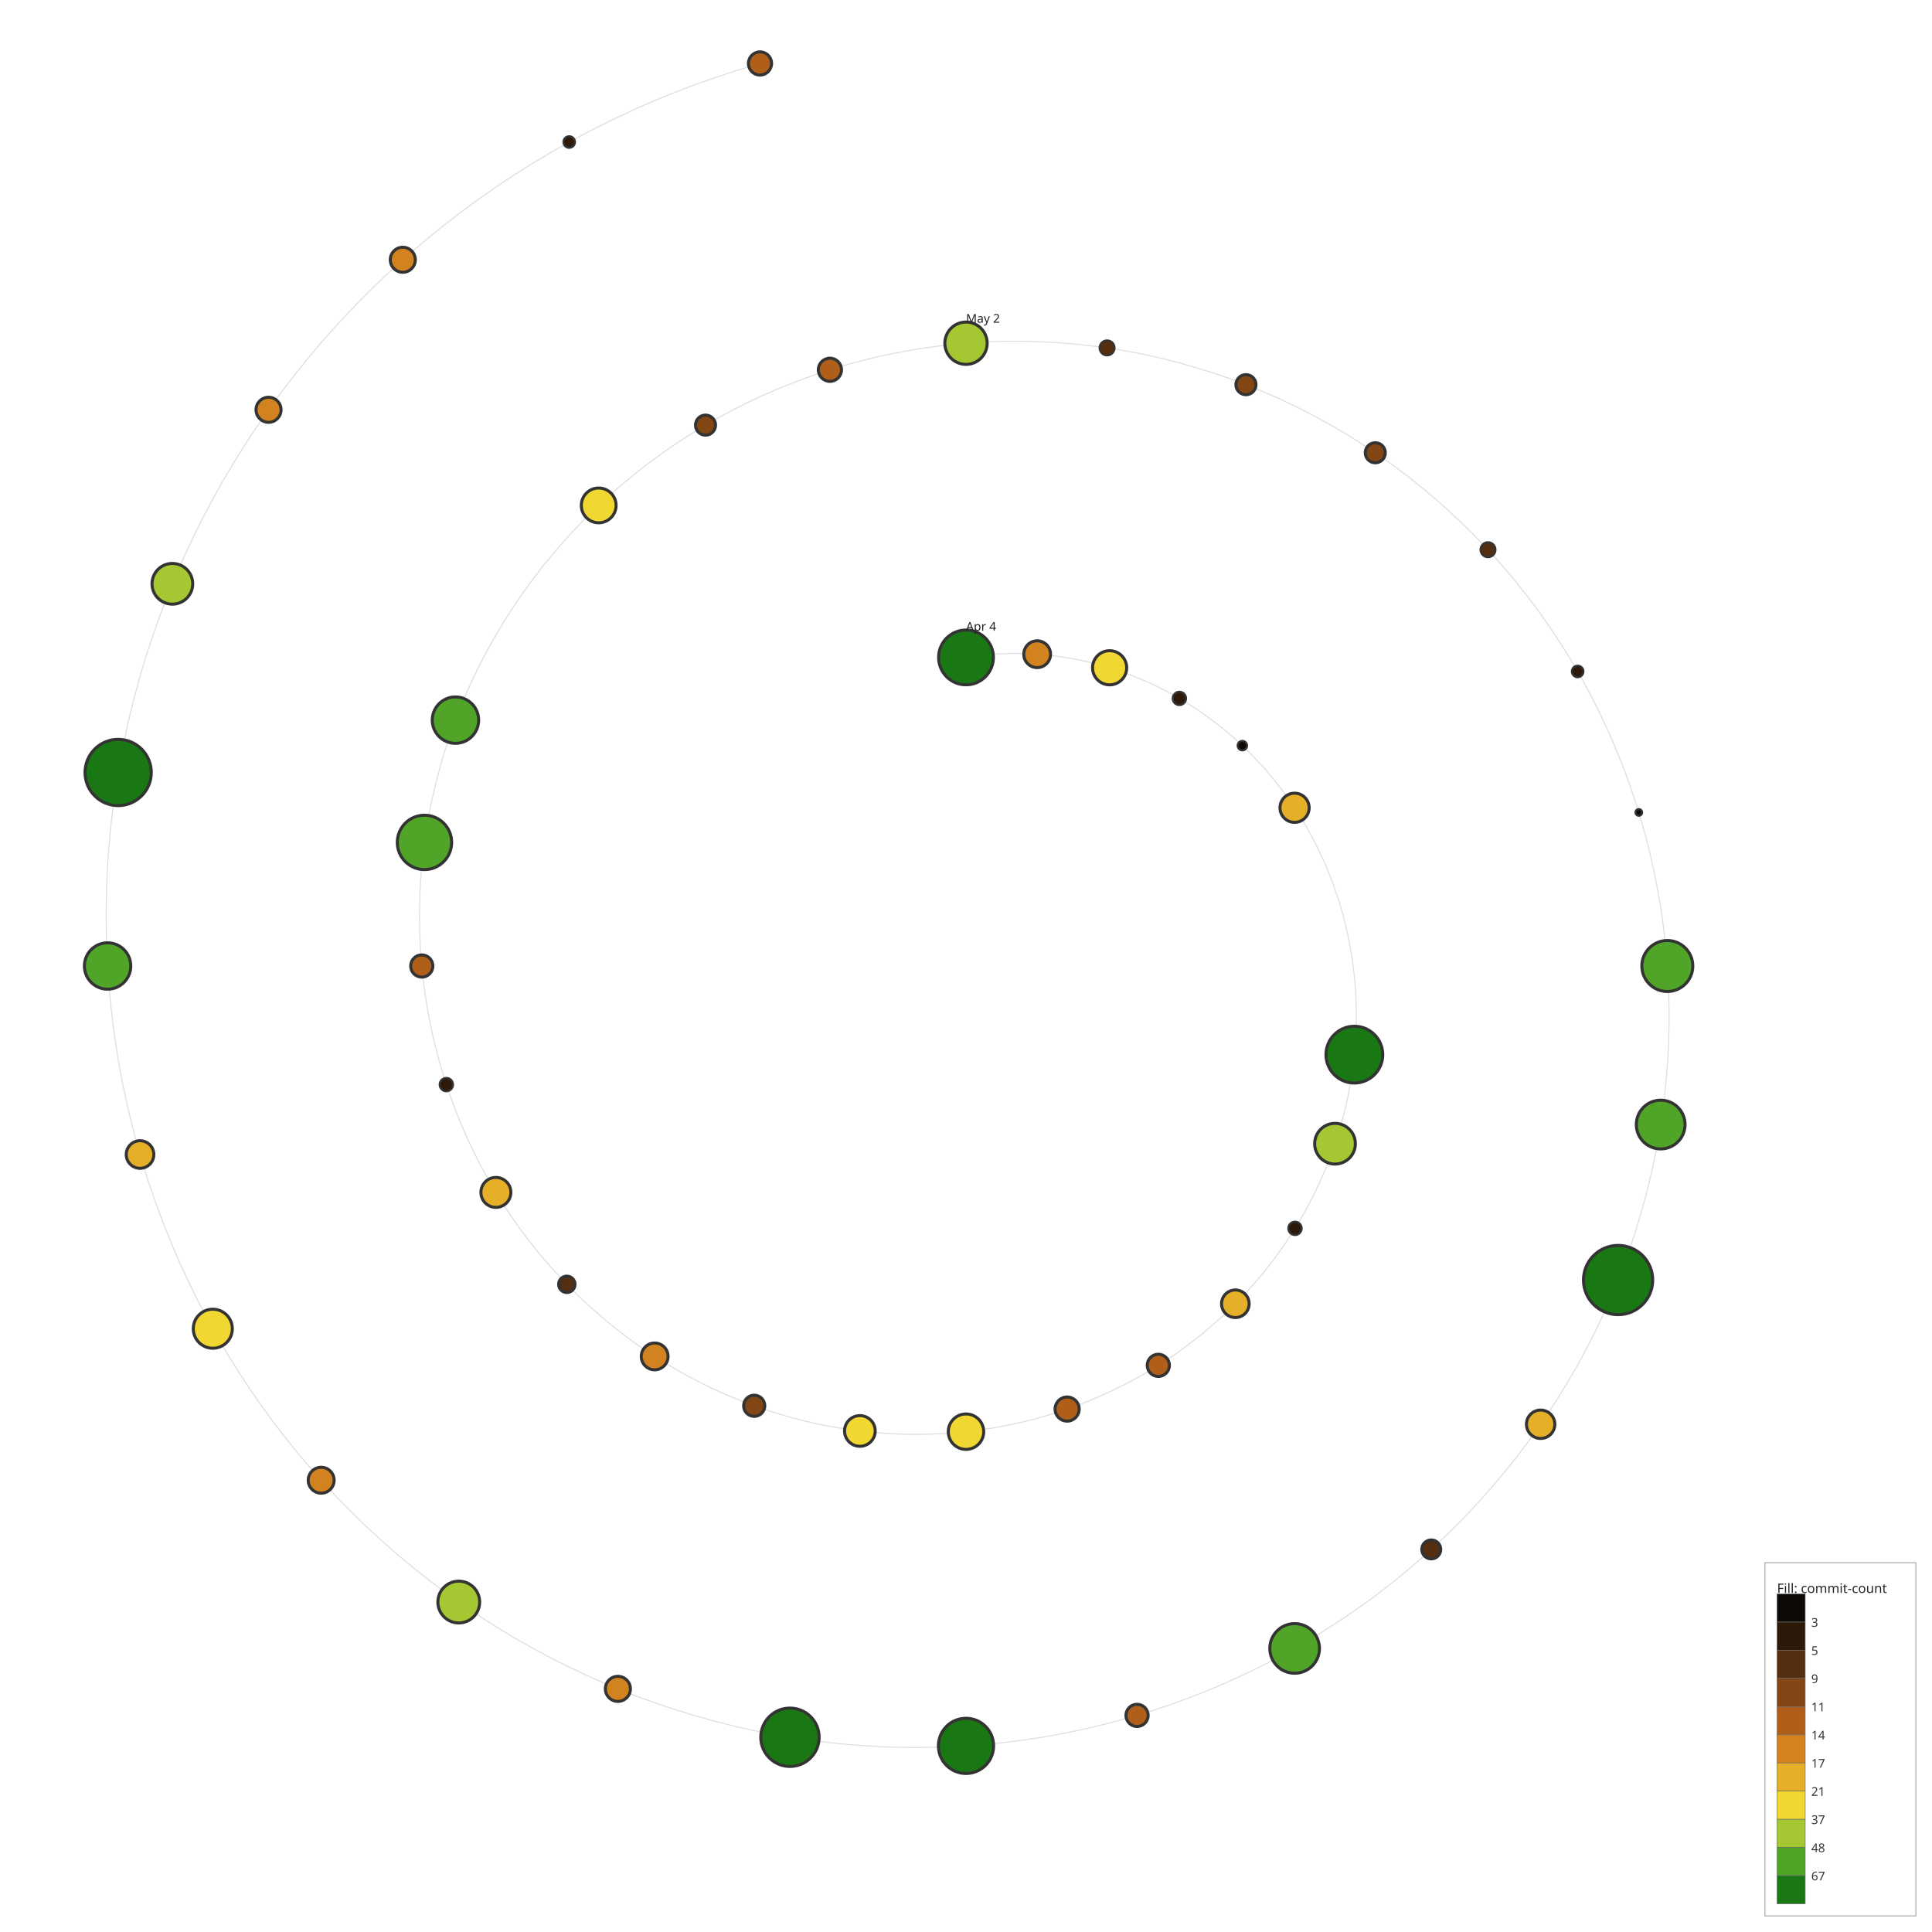
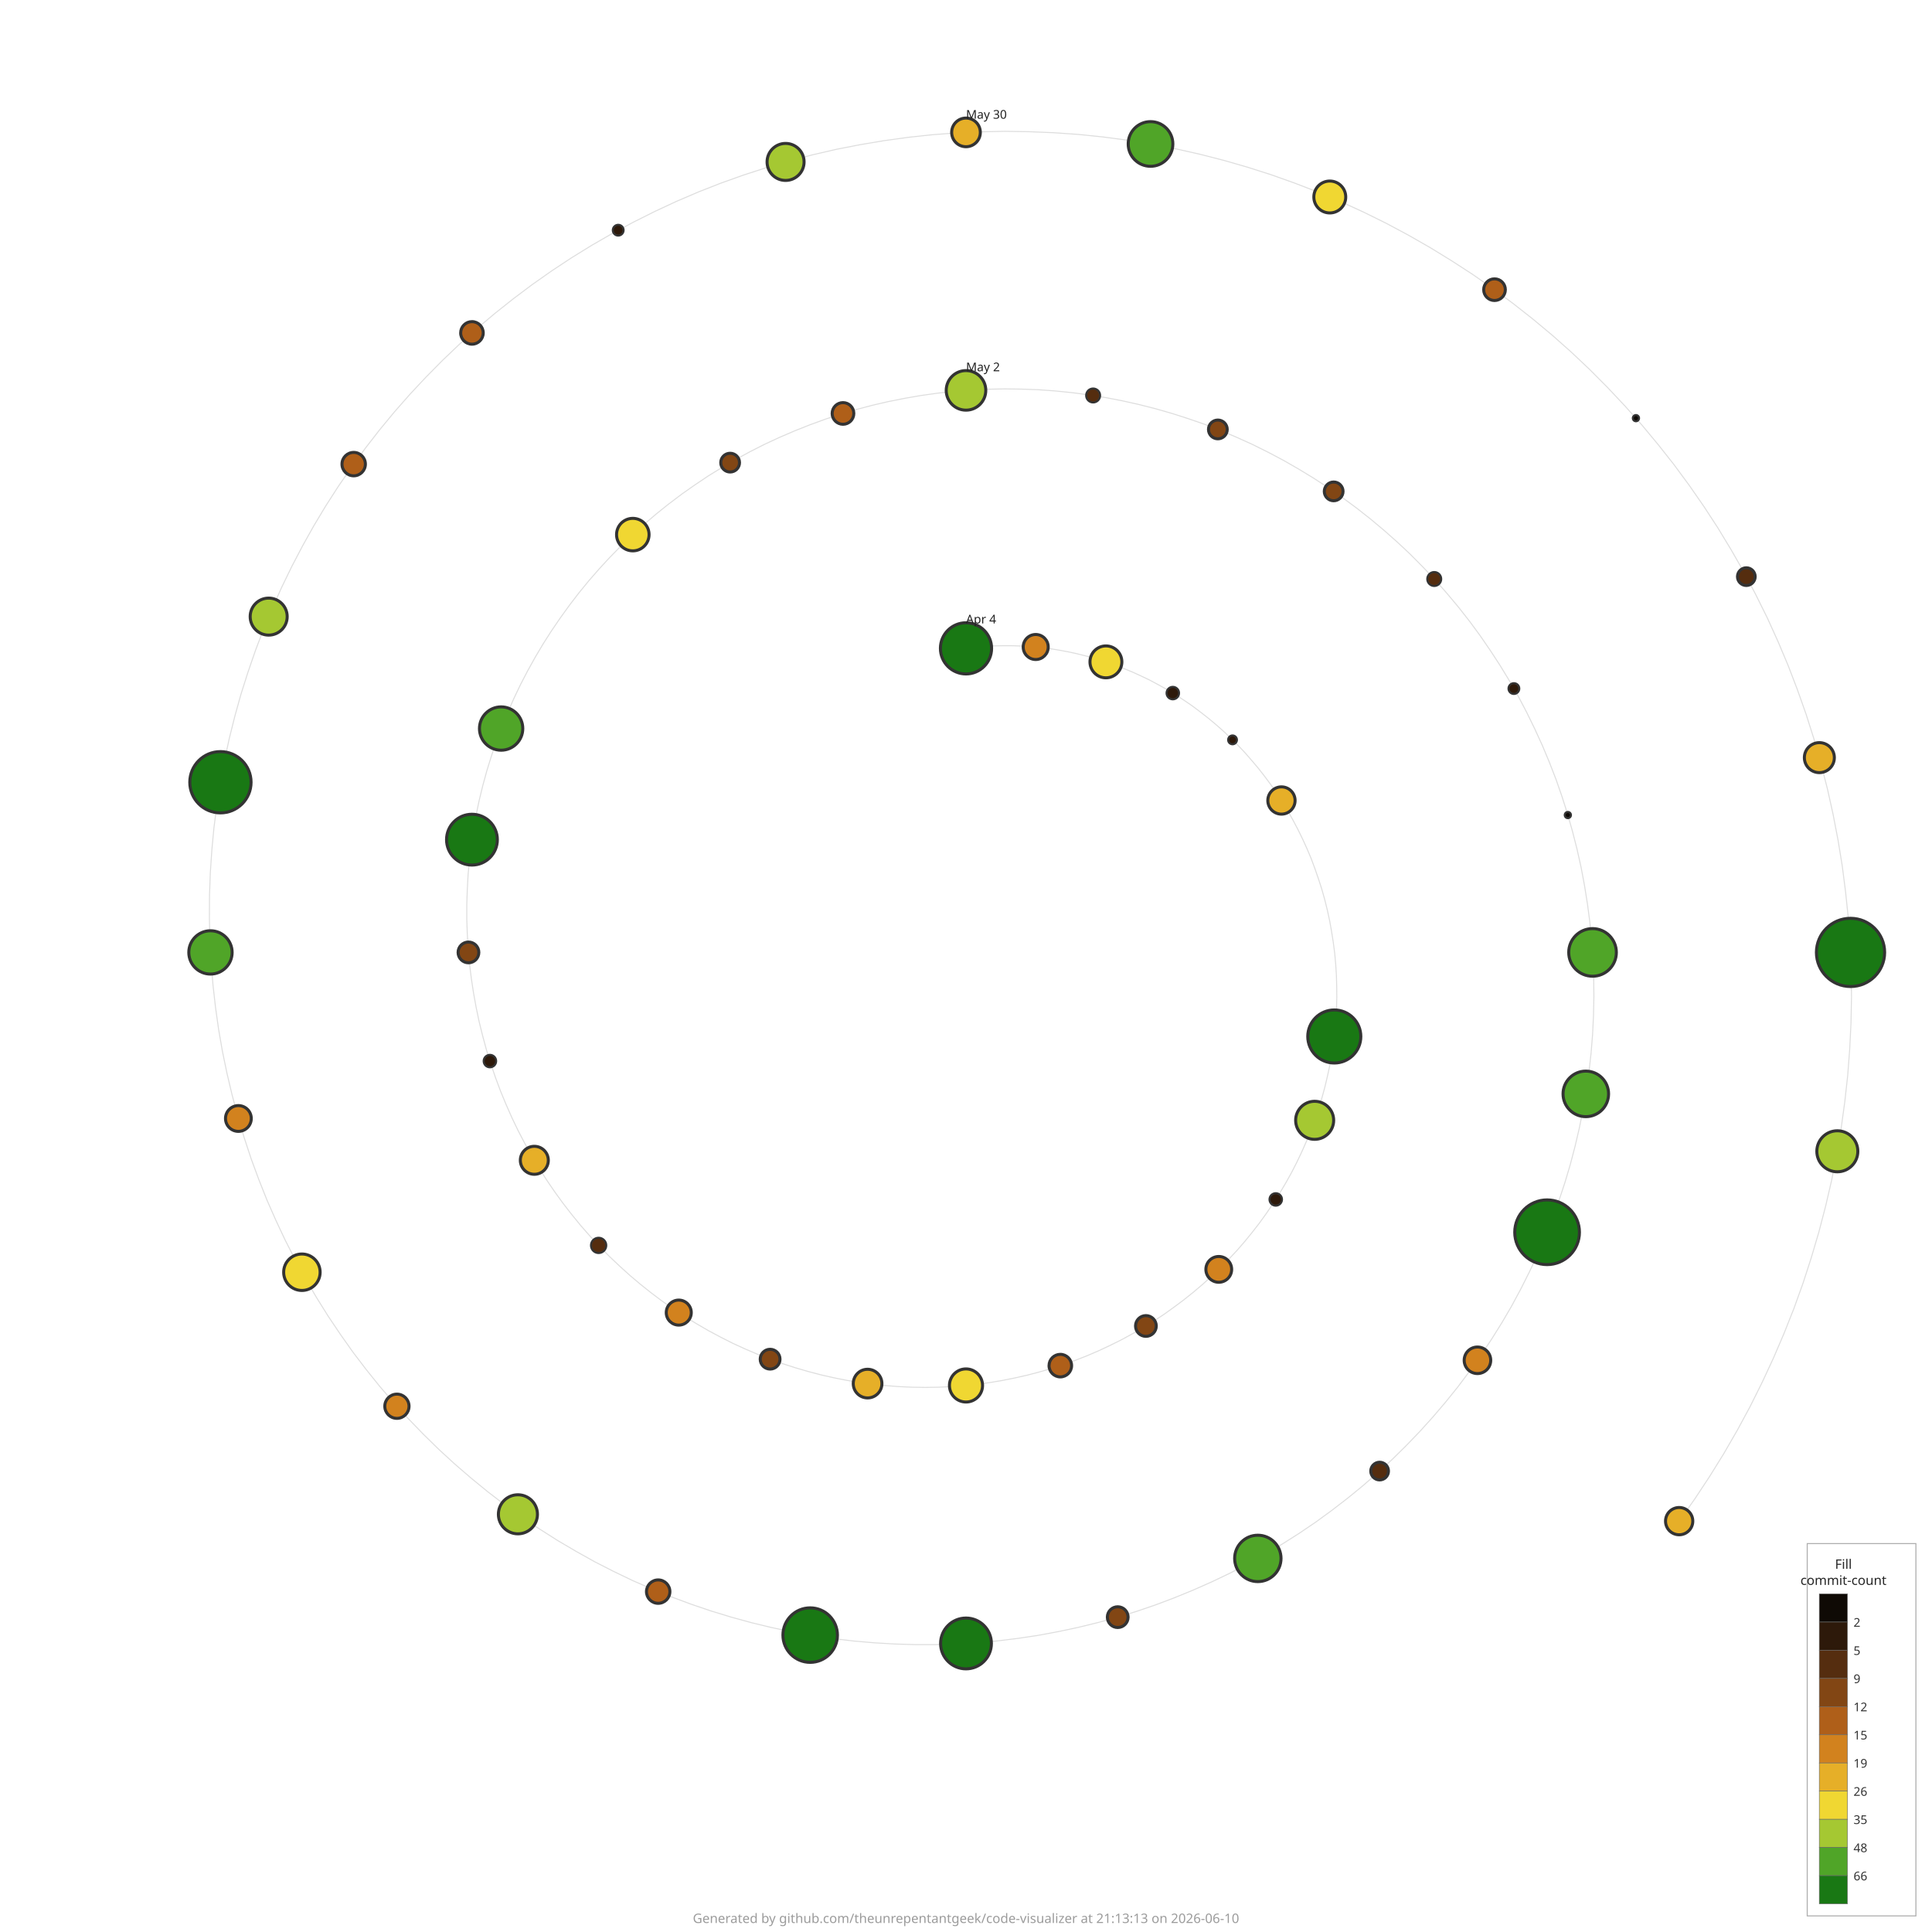
<svg xmlns="http://www.w3.org/2000/svg" width="1920" height="1920">
  <rect x="0.00" y="0.00" width="1920.00" height="1920.00" fill="rgb(255,255,255)" stroke="rgb(255,255,255)" stroke-width="0.0" />
-   <path d="M 960.0 653.3 L 967.6 652.2 L 975.3 651.3 L 983.0 650.5 L 990.8 649.9 L 998.6 649.6 L 1006.4 649.4 L 1014.3 649.4 L 1022.2 649.7 L 1030.1 650.1 L 1038.1 650.7 L 1046.0 651.6 L 1054.0 652.6 L 1062.0 653.9 L 1069.9 655.3 L 1077.9 657.0 L 1085.8 658.9 L 1093.7 661.0 L 1101.6 663.3 L 1109.4 665.8 L 1117.3 668.5 L 1125.0 671.4 L 1132.8 674.5 L 1140.4 677.8 L 1148.0 681.3 L 1155.6 685.1 L 1163.1 689.0 L 1170.5 693.2 L 1177.8 697.5 L 1185.0 702.0 L 1192.2 706.8 L 1199.2 711.7 L 1206.1 716.8 L 1213.0 722.2 L 1219.7 727.7 L 1226.3 733.4 L 1232.8 739.2 L 1239.1 745.3 L 1245.3 751.5 L 1251.4 758.0 L 1257.4 764.6 L 1263.1 771.3 L 1268.8 778.3 L 1274.2 785.4 L 1279.6 792.6 L 1284.7 800.0 L 1289.7 807.6 L 1294.5 815.3 L 1299.1 823.1 L 1303.5 831.1 L 1307.8 839.3 L 1311.8 847.5 L 1315.7 855.9 L 1319.3 864.4 L 1322.8 873.1 L 1326.0 881.8 L 1329.0 890.7 L 1331.9 899.6 L 1334.5 908.7 L 1336.8 917.8 L 1339.0 927.0 L 1340.9 936.3 L 1342.6 945.7 L 1344.1 955.2 L 1345.3 964.7 L 1346.3 974.3 L 1347.1 983.9 L 1347.6 993.5 L 1347.8 1003.3 L 1347.9 1013.0 L 1347.7 1022.8 L 1347.2 1032.6 L 1346.5 1042.4 L 1345.5 1052.2 L 1344.3 1062.0 L 1342.9 1071.8 L 1341.1 1081.6 L 1339.2 1091.4 L 1337.0 1101.2 L 1334.5 1110.9 L 1331.8 1120.6 L 1328.8 1130.3 L 1325.6 1139.9 L 1322.1 1149.5 L 1318.4 1159.0 L 1314.4 1168.4 L 1310.2 1177.7 L 1305.7 1187.0 L 1301.0 1196.2 L 1296.1 1205.3 L 1290.9 1214.3 L 1285.4 1223.1 L 1279.8 1231.9 L 1273.9 1240.6 L 1267.7 1249.1 L 1261.4 1257.5 L 1254.8 1265.7 L 1247.9 1273.8 L 1240.9 1281.8 L 1233.6 1289.5 L 1226.2 1297.2 L 1218.5 1304.6 L 1210.6 1311.9 L 1202.5 1319.0 L 1194.2 1326.0 L 1185.7 1332.7 L 1177.1 1339.2 L 1168.2 1345.6 L 1159.2 1351.7 L 1149.9 1357.6 L 1140.5 1363.3 L 1131.0 1368.8 L 1121.3 1374.0 L 1111.4 1379.0 L 1101.4 1383.8 L 1091.2 1388.4 L 1080.9 1392.7 L 1070.5 1396.7 L 1059.9 1400.5 L 1049.2 1404.1 L 1038.4 1407.3 L 1027.5 1410.4 L 1016.5 1413.1 L 1005.4 1415.6 L 994.2 1417.8 L 983.0 1419.7 L 971.6 1421.4 L 960.2 1422.8 L 948.7 1423.9 L 937.2 1424.7 L 925.6 1425.2 L 914.0 1425.4 L 902.4 1425.4 L 890.7 1425.0 L 879.0 1424.4 L 867.3 1423.4 L 855.6 1422.2 L 843.9 1420.7 L 832.2 1418.8 L 820.6 1416.7 L 808.9 1414.3 L 797.3 1411.6 L 785.7 1408.5 L 774.2 1405.2 L 762.8 1401.6 L 751.4 1397.7 L 740.1 1393.5 L 728.8 1389.0 L 717.7 1384.3 L 706.6 1379.2 L 695.7 1373.8 L 684.8 1368.2 L 674.1 1362.2 L 663.5 1356.0 L 653.1 1349.6 L 642.7 1342.8 L 632.5 1335.8 L 622.5 1328.4 L 612.7 1320.9 L 603.0 1313.0 L 593.5 1304.9 L 584.1 1296.6 L 575.0 1288.0 L 566.0 1279.1 L 557.3 1270.0 L 548.7 1260.7 L 540.4 1251.2 L 532.3 1241.4 L 524.5 1231.4 L 516.8 1221.1 L 509.4 1210.7 L 502.3 1200.0 L 495.4 1189.2 L 488.7 1178.1 L 482.4 1166.9 L 476.2 1155.5 L 470.4 1143.9 L 464.8 1132.1 L 459.6 1120.2 L 454.6 1108.1 L 449.9 1095.9 L 445.5 1083.5 L 441.4 1071.0 L 437.6 1058.4 L 434.1 1045.6 L 430.9 1032.8 L 428.1 1019.8 L 425.5 1006.7 L 423.3 993.6 L 421.4 980.4 L 419.8 967.0 L 418.6 953.7 L 417.7 940.2 L 417.1 926.8 L 416.9 913.2 L 417.0 899.7 L 417.4 886.1 L 418.2 872.5 L 419.3 858.9 L 420.8 845.3 L 422.6 831.7 L 424.8 818.2 L 427.2 804.6 L 430.1 791.1 L 433.3 777.7 L 436.8 764.3 L 440.6 750.9 L 444.8 737.7 L 449.4 724.5 L 454.3 711.4 L 459.5 698.4 L 465.0 685.5 L 470.9 672.7 L 477.1 660.0 L 483.6 647.5 L 490.5 635.1 L 497.7 622.9 L 505.2 610.8 L 513.0 598.9 L 521.1 587.2 L 529.6 575.6 L 538.3 564.2 L 547.4 553.1 L 556.7 542.1 L 566.3 531.4 L 576.2 520.8 L 586.4 510.5 L 596.9 500.5 L 607.6 490.6 L 618.6 481.1 L 629.9 471.8 L 641.4 462.7 L 653.2 453.9 L 665.2 445.4 L 677.4 437.2 L 689.9 429.3 L 702.5 421.7 L 715.4 414.3 L 728.5 407.3 L 741.8 400.6 L 755.3 394.2 L 769.0 388.2 L 782.8 382.5 L 796.8 377.1 L 811.0 372.0 L 825.3 367.3 L 839.7 363.0 L 854.3 359.0 L 869.0 355.3 L 883.9 352.0 L 898.8 349.1 L 913.8 346.6 L 929.0 344.4 L 944.2 342.6 L 959.4 341.1 L 974.8 340.1 L 990.2 339.4 L 1005.6 339.1 L 1021.1 339.2 L 1036.5 339.7 L 1052.0 340.6 L 1067.5 341.8 L 1083.0 343.5 L 1098.5 345.5 L 1114.0 347.9 L 1129.4 350.7 L 1144.8 353.9 L 1160.1 357.5 L 1175.3 361.5 L 1190.5 365.9 L 1205.6 370.6 L 1220.6 375.7 L 1235.5 381.2 L 1250.3 387.1 L 1265.0 393.4 L 1279.5 400.1 L 1293.9 407.1 L 1308.1 414.5 L 1322.2 422.2 L 1336.1 430.3 L 1349.8 438.8 L 1363.3 447.7 L 1376.7 456.8 L 1389.8 466.4 L 1402.7 476.2 L 1415.4 486.5 L 1427.8 497.0 L 1440.0 507.9 L 1452.0 519.1 L 1463.7 530.6 L 1475.1 542.4 L 1486.2 554.5 L 1497.1 566.9 L 1507.6 579.6 L 1517.9 592.6 L 1527.9 605.8 L 1537.5 619.4 L 1546.8 633.2 L 1555.8 647.2 L 1564.5 661.5 L 1572.8 676.0 L 1580.8 690.8 L 1588.4 705.7 L 1595.6 720.9 L 1602.5 736.3 L 1609.0 751.9 L 1615.1 767.7 L 1620.9 783.6 L 1626.2 799.7 L 1631.2 816.0 L 1635.8 832.4 L 1639.9 849.0 L 1643.7 865.6 L 1647.0 882.4 L 1650.0 899.3 L 1652.5 916.3 L 1654.6 933.4 L 1656.2 950.6 L 1657.5 967.8 L 1658.3 985.1 L 1658.7 1002.5 L 1658.7 1019.8 L 1658.2 1037.2 L 1657.3 1054.6 L 1655.9 1072.1 L 1654.2 1089.5 L 1652.0 1106.8 L 1649.3 1124.2 L 1646.2 1141.5 L 1642.7 1158.8 L 1638.7 1176.0 L 1634.4 1193.1 L 1629.5 1210.1 L 1624.3 1227.1 L 1618.6 1243.9 L 1612.5 1260.6 L 1606.0 1277.2 L 1599.0 1293.6 L 1591.7 1309.9 L 1583.9 1326.1 L 1575.7 1342.0 L 1567.1 1357.8 L 1558.0 1373.4 L 1548.6 1388.8 L 1538.8 1404.0 L 1528.6 1418.9 L 1518.0 1433.6 L 1507.1 1448.1 L 1495.7 1462.3 L 1484.0 1476.3 L 1471.9 1490.0 L 1459.5 1503.4 L 1446.7 1516.5 L 1433.6 1529.3 L 1420.1 1541.8 L 1406.3 1554.0 L 1392.2 1565.9 L 1377.8 1577.4 L 1363.1 1588.6 L 1348.0 1599.4 L 1332.7 1609.8 L 1317.1 1619.9 L 1301.3 1629.7 L 1285.1 1639.0 L 1268.7 1648.0 L 1252.1 1656.5 L 1235.2 1664.7 L 1218.1 1672.4 L 1200.8 1679.8 L 1183.3 1686.7 L 1165.6 1693.2 L 1147.7 1699.2 L 1129.6 1704.8 L 1111.4 1710.0 L 1093.0 1714.7 L 1074.5 1719.0 L 1055.9 1722.8 L 1037.1 1726.2 L 1018.2 1729.1 L 999.2 1731.5 L 980.2 1733.5 L 961.0 1735.0 L 941.9 1736.0 L 922.6 1736.5 L 903.3 1736.6 L 884.0 1736.2 L 864.7 1735.3 L 845.4 1733.9 L 826.1 1732.0 L 806.8 1729.7 L 787.5 1726.9 L 768.3 1723.6 L 749.1 1719.8 L 730.1 1715.5 L 711.1 1710.7 L 692.2 1705.5 L 673.4 1699.8 L 654.7 1693.6 L 636.1 1687.0 L 617.7 1679.9 L 599.5 1672.3 L 581.4 1664.2 L 563.5 1655.7 L 545.7 1646.7 L 528.2 1637.3 L 510.9 1627.5 L 493.8 1617.1 L 477.0 1606.4 L 460.4 1595.2 L 444.1 1583.6 L 428.0 1571.6 L 412.2 1559.2 L 396.7 1546.3 L 381.5 1533.1 L 366.6 1519.4 L 352.0 1505.4 L 337.8 1491.0 L 323.9 1476.2 L 310.4 1461.1 L 297.2 1445.6 L 284.4 1429.8 L 271.9 1413.6 L 259.9 1397.1 L 248.2 1380.2 L 237.0 1363.1 L 226.1 1345.7 L 215.7 1328.0 L 205.7 1310.0 L 196.2 1291.7 L 187.1 1273.2 L 178.4 1254.4 L 170.2 1235.4 L 162.5 1216.1 L 155.2 1196.7 L 148.4 1177.0 L 142.1 1157.2 L 136.3 1137.1 L 130.9 1116.9 L 126.1 1096.6 L 121.7 1076.1 L 117.9 1055.5 L 114.6 1034.7 L 111.8 1013.9 L 109.5 992.9 L 107.7 971.9 L 106.4 950.8 L 105.7 929.6 L 105.5 908.4 L 105.8 887.2 L 106.6 866.0 L 108.0 844.7 L 109.9 823.5 L 112.3 802.3 L 115.3 781.1 L 118.8 760.0 L 122.8 739.0 L 127.3 718.0 L 132.4 697.1 L 138.0 676.3 L 144.1 655.6 L 150.7 635.1 L 157.9 614.7 L 165.5 594.4 L 173.7 574.4 L 182.4 554.5 L 191.6 534.8 L 201.3 515.3 L 211.5 496.0 L 222.2 476.9 L 233.3 458.2 L 245.0 439.6 L 257.1 421.3 L 269.7 403.3 L 282.7 385.6 L 296.2 368.3 L 310.1 351.2 L 324.5 334.4 L 339.3 318.0 L 354.6 302.0 L 370.2 286.3 L 386.3 270.9 L 402.7 256.0 L 419.6 241.5 L 436.8 227.3 L 454.4 213.6 L 472.3 200.3 L 490.6 187.4 L 509.3 174.9 L 528.2 163.0 L 547.5 151.4 L 567.1 140.4 L 587.0 129.8 L 607.2 119.7 L 627.6 110.1 L 648.3 100.9 L 669.3 92.3 L 690.4 84.2 L 711.8 76.7 L 733.5 69.6 L 755.3 63.1" fill="none" stroke="rgb(221,221,221)" stroke-width="1.0" />
-   <circle cx="960.00" cy="653.33" r="27.23" fill="rgb(25,120,20)" stroke="rgb(51,51,51)" stroke-width="3.0" />
-   <circle cx="1030.72" cy="650.15" r="13.31" fill="rgb(210,130,30)" stroke="rgb(51,51,51)" stroke-width="3.0" />
-   <circle cx="1102.73" cy="663.61" r="16.96" fill="rgb(240,215,50)" stroke="rgb(51,51,51)" stroke-width="3.0" />
-   <circle cx="1172.06" cy="694.08" r="6.65" fill="rgb(45,25,10)" stroke="rgb(51,51,51)" stroke-width="2.0" />
-   <circle cx="1234.64" cy="740.99" r="4.70" fill="rgb(15,10,5)" stroke="rgb(51,51,51)" stroke-width="2.0" />
-   <circle cx="1286.53" cy="802.75" r="14.50" fill="rgb(230,175,40)" stroke="rgb(51,51,51)" stroke-width="3.0" />
-   <circle cx="1345.95" cy="1048.09" r="28.22" fill="rgb(25,120,20)" stroke="rgb(51,51,51)" stroke-width="3.0" />
-   <circle cx="1326.72" cy="1136.60" r="20.23" fill="rgb(165,200,50)" stroke="rgb(51,51,51)" stroke-width="3.0" />
-   <circle cx="1286.95" cy="1220.73" r="6.65" fill="rgb(45,25,10)" stroke="rgb(51,51,51)" stroke-width="2.0" />
-   <circle cx="1227.68" cy="1295.67" r="13.71" fill="rgb(230,175,40)" stroke="rgb(51,51,51)" stroke-width="3.0" />
-   <circle cx="1151.12" cy="1356.86" r="11.03" fill="rgb(175,95,25)" stroke="rgb(51,51,51)" stroke-width="3.0" />
-   <circle cx="1060.50" cy="1400.31" r="11.99" fill="rgb(175,95,25)" stroke="rgb(51,51,51)" stroke-width="3.0" />
-   <circle cx="960.00" cy="1422.79" r="17.60" fill="rgb(240,215,50)" stroke="rgb(51,51,51)" stroke-width="3.0" />
-   <circle cx="854.54" cy="1422.06" r="15.24" fill="rgb(240,215,50)" stroke="rgb(51,51,51)" stroke-width="3.0" />
-   <circle cx="749.53" cy="1397.05" r="10.52" fill="rgb(130,70,20)" stroke="rgb(51,51,51)" stroke-width="3.0" />
-   <circle cx="650.60" cy="1347.98" r="13.31" fill="rgb(210,130,30)" stroke="rgb(51,51,51)" stroke-width="3.0" />
-   <circle cx="563.30" cy="1276.35" r="8.15" fill="rgb(85,45,15)" stroke="rgb(51,51,51)" stroke-width="3.0" />
-   <circle cx="492.81" cy="1184.99" r="14.88" fill="rgb(230,175,40)" stroke="rgb(51,51,51)" stroke-width="3.0" />
-   <circle cx="443.58" cy="1077.87" r="6.65" fill="rgb(45,25,10)" stroke="rgb(51,51,51)" stroke-width="2.0" />
-   <circle cx="419.15" cy="960.00" r="11.03" fill="rgb(175,95,25)" stroke="rgb(51,51,51)" stroke-width="3.0" />
-   <circle cx="421.84" cy="837.17" r="27.02" fill="rgb(80,165,40)" stroke="rgb(51,51,51)" stroke-width="3.0" />
-   <circle cx="452.62" cy="715.66" r="23.05" fill="rgb(80,165,40)" stroke="rgb(51,51,51)" stroke-width="3.0" />
-   <circle cx="594.98" cy="502.27" r="17.28" fill="rgb(240,215,50)" stroke="rgb(51,51,51)" stroke-width="3.0" />
-   <circle cx="701.14" cy="422.48" r="9.98" fill="rgb(130,70,20)" stroke="rgb(51,51,51)" stroke-width="3.0" />
-   <circle cx="824.76" cy="367.48" r="11.52" fill="rgb(175,95,25)" stroke="rgb(51,51,51)" stroke-width="3.0" />
-   <circle cx="960.00" cy="341.09" r="21.04" fill="rgb(165,200,50)" stroke="rgb(51,51,51)" stroke-width="3.0" />
-   <circle cx="1100.20" cy="345.74" r="7.44" fill="rgb(85,45,15)" stroke="rgb(51,51,51)" stroke-width="2.0" />
-   <circle cx="1238.21" cy="382.29" r="9.98" fill="rgb(130,70,20)" stroke="rgb(51,51,51)" stroke-width="3.0" />
-   <circle cx="1366.74" cy="449.96" r="9.98" fill="rgb(130,70,20)" stroke="rgb(51,51,51)" stroke-width="3.0" />
-   <circle cx="1478.76" cy="546.31" r="7.44" fill="rgb(85,45,15)" stroke="rgb(51,51,51)" stroke-width="2.0" />
-   <circle cx="1567.85" cy="667.27" r="5.76" fill="rgb(45,25,10)" stroke="rgb(51,51,51)" stroke-width="2.0" />
-   <circle cx="1628.62" cy="807.39" r="3.33" fill="rgb(15,10,5)" stroke="rgb(51,51,51)" stroke-width="2.0" />
-   <circle cx="1656.97" cy="960.00" r="25.33" fill="rgb(80,165,40)" stroke="rgb(51,51,51)" stroke-width="3.0" />
-   <circle cx="1650.37" cy="1117.57" r="24.22" fill="rgb(80,165,40)" stroke="rgb(51,51,51)" stroke-width="3.0" />
-   <circle cx="1608.04" cy="1272.08" r="34.41" fill="rgb(25,120,20)" stroke="rgb(51,51,51)" stroke-width="3.0" />
-   <circle cx="1531.07" cy="1415.41" r="14.11" fill="rgb(230,175,40)" stroke="rgb(51,51,51)" stroke-width="3.0" />
-   <circle cx="1422.36" cy="1539.79" r="9.41" fill="rgb(85,45,15)" stroke="rgb(51,51,51)" stroke-width="3.0" />
-   <circle cx="1286.60" cy="1638.18" r="24.67" fill="rgb(80,165,40)" stroke="rgb(51,51,51)" stroke-width="3.0" />
-   <circle cx="1129.98" cy="1704.73" r="11.03" fill="rgb(175,95,25)" stroke="rgb(51,51,51)" stroke-width="3.0" />
-   <circle cx="960.00" cy="1735.03" r="27.43" fill="rgb(25,120,20)" stroke="rgb(51,51,51)" stroke-width="3.0" />
-   <circle cx="785.06" cy="1726.47" r="29.00" fill="rgb(25,120,20)" stroke="rgb(51,51,51)" stroke-width="3.0" />
-   <circle cx="614.05" cy="1678.37" r="12.45" fill="rgb(210,130,30)" stroke="rgb(51,51,51)" stroke-width="3.0" />
-   <circle cx="455.92" cy="1592.10" r="20.77" fill="rgb(165,200,50)" stroke="rgb(51,51,51)" stroke-width="3.0" />
-   <circle cx="319.18" cy="1471.03" r="12.88" fill="rgb(210,130,30)" stroke="rgb(51,51,51)" stroke-width="3.0" />
-   <circle cx="211.49" cy="1320.47" r="19.40" fill="rgb(240,215,50)" stroke="rgb(51,51,51)" stroke-width="3.0" />
-   <circle cx="139.17" cy="1147.35" r="13.71" fill="rgb(230,175,40)" stroke="rgb(51,51,51)" stroke-width="3.0" />
-   <circle cx="106.91" cy="960.00" r="23.05" fill="rgb(80,165,40)" stroke="rgb(51,51,51)" stroke-width="3.0" />
-   <circle cx="117.43" cy="767.69" r="32.93" fill="rgb(25,120,20)" stroke="rgb(51,51,51)" stroke-width="3.0" />
-   <circle cx="171.30" cy="580.18" r="20.23" fill="rgb(165,200,50)" stroke="rgb(51,51,51)" stroke-width="3.0" />
-   <circle cx="266.87" cy="407.25" r="12.45" fill="rgb(210,130,30)" stroke="rgb(51,51,51)" stroke-width="3.0" />
-   <circle cx="400.30" cy="258.15" r="12.45" fill="rgb(210,130,30)" stroke="rgb(51,51,51)" stroke-width="3.0" />
-   <circle cx="565.67" cy="141.16" r="5.76" fill="rgb(45,25,10)" stroke="rgb(51,51,51)" stroke-width="2.0" />
-   <circle cx="755.28" cy="63.07" r="11.52" fill="rgb(175,95,25)" stroke="rgb(51,51,51)" stroke-width="3.0" />
-   <text x="960.00" y="622.11" fill="rgb(34,34,34)" font-size="12.0" font-family="sans-serif" text-anchor="start" dominant-baseline="central">Apr 4</text>
-   <text x="960.00" y="316.05" fill="rgb(34,34,34)" font-size="12.0" font-family="sans-serif" text-anchor="start" dominant-baseline="central" transform="rotate(360.00 960.00 316.05)">May 2</text>
-   <rect x="1754.00" y="1553.00" width="150.00" height="351.00" fill="rgba(255,255,255,0.902)" stroke="rgba(153,153,153,0.800)" stroke-width="1.0" />
-   <text x="1766.00" y="1578.00" fill="rgb(38,38,38)" font-size="13.0" font-family="sans-serif" text-anchor="start" dominant-baseline="central">Fill: commit-count</text>
-   <rect x="1766.00" y="1584.00" width="28.00" height="28.00" fill="rgb(15,10,5)" stroke="rgb(102,102,102)" stroke-width="0.5" />
-   <text x="1800.00" y="1612.00" fill="rgb(51,51,51)" font-size="12.0" font-family="sans-serif" text-anchor="start" dominant-baseline="central">3</text>
-   <rect x="1766.00" y="1612.00" width="28.00" height="28.00" fill="rgb(45,25,10)" stroke="rgb(102,102,102)" stroke-width="0.5" />
-   <text x="1800.00" y="1640.00" fill="rgb(51,51,51)" font-size="12.0" font-family="sans-serif" text-anchor="start" dominant-baseline="central">5</text>
-   <rect x="1766.00" y="1640.00" width="28.00" height="28.00" fill="rgb(85,45,15)" stroke="rgb(102,102,102)" stroke-width="0.5" />
-   <text x="1800.00" y="1668.00" fill="rgb(51,51,51)" font-size="12.0" font-family="sans-serif" text-anchor="start" dominant-baseline="central">9</text>
-   <rect x="1766.00" y="1668.00" width="28.00" height="28.00" fill="rgb(130,70,20)" stroke="rgb(102,102,102)" stroke-width="0.5" />
-   <text x="1800.00" y="1696.00" fill="rgb(51,51,51)" font-size="12.0" font-family="sans-serif" text-anchor="start" dominant-baseline="central">11</text>
-   <rect x="1766.00" y="1696.00" width="28.00" height="28.00" fill="rgb(175,95,25)" stroke="rgb(102,102,102)" stroke-width="0.5" />
-   <text x="1800.00" y="1724.00" fill="rgb(51,51,51)" font-size="12.0" font-family="sans-serif" text-anchor="start" dominant-baseline="central">14</text>
-   <rect x="1766.00" y="1724.00" width="28.00" height="28.00" fill="rgb(210,130,30)" stroke="rgb(102,102,102)" stroke-width="0.5" />
-   <text x="1800.00" y="1752.00" fill="rgb(51,51,51)" font-size="12.0" font-family="sans-serif" text-anchor="start" dominant-baseline="central">17</text>
-   <rect x="1766.00" y="1752.00" width="28.00" height="28.00" fill="rgb(230,175,40)" stroke="rgb(102,102,102)" stroke-width="0.5" />
-   <text x="1800.00" y="1780.00" fill="rgb(51,51,51)" font-size="12.0" font-family="sans-serif" text-anchor="start" dominant-baseline="central">21</text>
-   <rect x="1766.00" y="1780.00" width="28.00" height="28.00" fill="rgb(240,215,50)" stroke="rgb(102,102,102)" stroke-width="0.5" />
-   <text x="1800.00" y="1808.00" fill="rgb(51,51,51)" font-size="12.0" font-family="sans-serif" text-anchor="start" dominant-baseline="central">37</text>
-   <rect x="1766.00" y="1808.00" width="28.00" height="28.00" fill="rgb(165,200,50)" stroke="rgb(102,102,102)" stroke-width="0.5" />
-   <text x="1800.00" y="1836.00" fill="rgb(51,51,51)" font-size="12.0" font-family="sans-serif" text-anchor="start" dominant-baseline="central">48</text>
-   <rect x="1766.00" y="1836.00" width="28.00" height="28.00" fill="rgb(80,165,40)" stroke="rgb(102,102,102)" stroke-width="0.5" />
-   <text x="1800.00" y="1864.00" fill="rgb(51,51,51)" font-size="12.0" font-family="sans-serif" text-anchor="start" dominant-baseline="central">67</text>
-   <rect x="1766.00" y="1864.00" width="28.00" height="28.00" fill="rgb(25,120,20)" stroke="rgb(102,102,102)" stroke-width="0.5" />
+   <path d="M 960.0 644.3 L 969.0 643.3 L 978.1 642.4 L 987.2 641.9 L 996.4 641.7 L 1005.6 641.7 L 1014.8 642.0 L 1024.1 642.5 L 1033.4 643.4 L 1042.6 644.5 L 1051.9 646.0 L 1061.2 647.7 L 1070.4 649.7 L 1079.6 652.0 L 1088.8 654.5 L 1097.9 657.4 L 1107.0 660.5 L 1116.0 664.0 L 1125.0 667.7 L 1133.8 671.7 L 1142.6 675.9 L 1151.2 680.5 L 1159.8 685.3 L 1168.2 690.4 L 1176.5 695.8 L 1184.7 701.4 L 1192.7 707.4 L 1200.5 713.5 L 1208.2 719.9 L 1215.8 726.6 L 1223.1 733.6 L 1230.3 740.7 L 1237.3 748.1 L 1244.0 755.8 L 1250.6 763.6 L 1256.9 771.7 L 1263.1 780.0 L 1268.9 788.5 L 1274.6 797.3 L 1280.0 806.2 L 1285.1 815.3 L 1290.0 824.6 L 1294.6 834.0 L 1299.0 843.7 L 1303.1 853.4 L 1306.8 863.4 L 1310.3 873.5 L 1313.6 883.7 L 1316.5 894.0 L 1319.1 904.5 L 1321.4 915.1 L 1323.3 925.7 L 1325.0 936.5 L 1326.4 947.3 L 1327.4 958.2 L 1328.1 969.2 L 1328.4 980.2 L 1328.5 991.3 L 1328.2 1002.4 L 1327.6 1013.5 L 1326.6 1024.6 L 1325.3 1035.8 L 1323.6 1046.9 L 1321.7 1058.0 L 1319.3 1069.1 L 1316.7 1080.1 L 1313.7 1091.1 L 1310.3 1102.0 L 1306.7 1112.9 L 1302.7 1123.6 L 1298.3 1134.3 L 1293.6 1144.9 L 1288.6 1155.4 L 1283.3 1165.7 L 1277.6 1175.9 L 1271.6 1186.0 L 1265.3 1195.9 L 1258.7 1205.6 L 1251.8 1215.2 L 1244.5 1224.6 L 1237.0 1233.8 L 1229.2 1242.8 L 1221.0 1251.5 L 1212.6 1260.1 L 1203.9 1268.4 L 1195.0 1276.5 L 1185.8 1284.3 L 1176.3 1291.9 L 1166.5 1299.2 L 1156.6 1306.3 L 1146.4 1313.0 L 1135.9 1319.5 L 1125.2 1325.6 L 1114.4 1331.5 L 1103.3 1337.0 L 1092.0 1342.3 L 1080.6 1347.2 L 1068.9 1351.8 L 1057.2 1356.0 L 1045.2 1359.9 L 1033.1 1363.4 L 1020.9 1366.6 L 1008.5 1369.4 L 996.0 1371.9 L 983.5 1374.0 L 970.8 1375.7 L 958.1 1377.0 L 945.2 1378.0 L 932.4 1378.6 L 919.4 1378.8 L 906.5 1378.6 L 893.5 1378.0 L 880.5 1377.0 L 867.5 1375.7 L 854.5 1373.9 L 841.6 1371.8 L 828.6 1369.2 L 815.8 1366.3 L 802.9 1362.9 L 790.2 1359.2 L 777.5 1355.1 L 764.9 1350.6 L 752.5 1345.7 L 740.1 1340.4 L 727.9 1334.8 L 715.9 1328.7 L 703.9 1322.3 L 692.2 1315.5 L 680.6 1308.4 L 669.2 1300.9 L 658.0 1293.0 L 647.1 1284.8 L 636.3 1276.2 L 625.8 1267.3 L 615.5 1258.0 L 605.5 1248.5 L 595.8 1238.6 L 586.3 1228.4 L 577.1 1217.9 L 568.2 1207.0 L 559.6 1195.9 L 551.4 1184.6 L 543.4 1172.9 L 535.8 1161.0 L 528.5 1148.8 L 521.6 1136.4 L 515.0 1123.8 L 508.8 1110.9 L 503.0 1097.8 L 497.5 1084.5 L 492.5 1071.1 L 487.8 1057.4 L 483.5 1043.6 L 479.7 1029.6 L 476.2 1015.5 L 473.2 1001.2 L 470.6 986.9 L 468.4 972.4 L 466.6 957.8 L 465.3 943.2 L 464.4 928.4 L 463.9 913.7 L 463.9 898.8 L 464.4 884.0 L 465.2 869.1 L 466.6 854.2 L 468.3 839.4 L 470.5 824.5 L 473.2 809.7 L 476.3 795.0 L 479.9 780.3 L 483.9 765.7 L 488.4 751.2 L 493.3 736.8 L 498.6 722.5 L 504.4 708.4 L 510.6 694.3 L 517.2 680.5 L 524.3 666.8 L 531.8 653.3 L 539.7 640.0 L 548.0 627.0 L 556.8 614.1 L 565.9 601.5 L 575.4 589.1 L 585.3 577.0 L 595.6 565.2 L 606.3 553.6 L 617.3 542.4 L 628.7 531.4 L 640.4 520.8 L 652.5 510.5 L 664.9 500.6 L 677.6 491.0 L 690.7 481.8 L 704.0 472.9 L 717.6 464.5 L 731.5 456.4 L 745.7 448.7 L 760.1 441.4 L 774.8 434.6 L 789.7 428.2 L 804.8 422.2 L 820.1 416.6 L 835.6 411.5 L 851.3 406.9 L 867.2 402.7 L 883.2 399.0 L 899.3 395.8 L 915.6 393.0 L 932.0 390.7 L 948.5 388.9 L 965.0 387.6 L 981.7 386.8 L 998.3 386.5 L 1015.1 386.7 L 1031.8 387.3 L 1048.6 388.5 L 1065.3 390.2 L 1082.0 392.4 L 1098.7 395.1 L 1115.3 398.3 L 1131.9 402.0 L 1148.4 406.2 L 1164.8 410.9 L 1181.0 416.1 L 1197.2 421.7 L 1213.2 427.9 L 1229.0 434.6 L 1244.7 441.7 L 1260.2 449.4 L 1275.5 457.5 L 1290.5 466.1 L 1305.3 475.1 L 1319.9 484.6 L 1334.2 494.6 L 1348.3 505.0 L 1362.0 515.8 L 1375.5 527.1 L 1388.6 538.7 L 1401.5 550.8 L 1413.9 563.3 L 1426.1 576.2 L 1437.8 589.5 L 1449.2 603.1 L 1460.2 617.1 L 1470.8 631.5 L 1480.9 646.2 L 1490.7 661.2 L 1500.0 676.5 L 1508.9 692.1 L 1517.3 708.1 L 1525.2 724.3 L 1532.7 740.7 L 1539.7 757.4 L 1546.3 774.4 L 1552.3 791.6 L 1557.8 808.9 L 1562.8 826.5 L 1567.3 844.2 L 1571.3 862.1 L 1574.7 880.2 L 1577.6 898.4 L 1580.0 916.6 L 1581.8 935.0 L 1583.1 953.5 L 1583.8 972.0 L 1584.0 990.6 L 1583.6 1009.2 L 1582.7 1027.9 L 1581.2 1046.5 L 1579.1 1065.1 L 1576.5 1083.7 L 1573.3 1102.2 L 1569.6 1120.7 L 1565.3 1139.1 L 1560.5 1157.4 L 1555.1 1175.5 L 1549.1 1193.6 L 1542.7 1211.4 L 1535.6 1229.1 L 1528.1 1246.7 L 1519.9 1264.0 L 1511.3 1281.1 L 1502.2 1298.0 L 1492.5 1314.6 L 1482.3 1330.9 L 1471.6 1347.0 L 1460.4 1362.8 L 1448.8 1378.3 L 1436.6 1393.4 L 1424.0 1408.2 L 1410.9 1422.7 L 1397.4 1436.7 L 1383.5 1450.4 L 1369.1 1463.7 L 1354.3 1476.6 L 1339.0 1489.1 L 1323.4 1501.1 L 1307.5 1512.7 L 1291.1 1523.8 L 1274.4 1534.4 L 1257.4 1544.6 L 1240.0 1554.2 L 1222.3 1563.4 L 1204.3 1572.0 L 1186.0 1580.1 L 1167.5 1587.7 L 1148.7 1594.8 L 1129.7 1601.3 L 1110.5 1607.2 L 1091.0 1612.5 L 1071.4 1617.3 L 1051.6 1621.5 L 1031.7 1625.2 L 1011.6 1628.2 L 991.4 1630.7 L 971.1 1632.5 L 950.7 1633.7 L 930.3 1634.4 L 909.8 1634.4 L 889.3 1633.8 L 868.8 1632.6 L 848.2 1630.8 L 827.8 1628.4 L 807.3 1625.3 L 786.9 1621.7 L 766.6 1617.4 L 746.4 1612.5 L 726.4 1607.0 L 706.4 1600.9 L 686.7 1594.2 L 667.1 1586.9 L 647.6 1579.0 L 628.4 1570.6 L 609.5 1561.5 L 590.7 1551.9 L 572.3 1541.6 L 554.1 1530.9 L 536.2 1519.5 L 518.6 1507.7 L 501.4 1495.3 L 484.5 1482.3 L 468.0 1468.8 L 451.9 1454.9 L 436.1 1440.4 L 420.8 1425.4 L 405.9 1410.0 L 391.4 1394.1 L 377.4 1377.8 L 363.9 1361.0 L 350.8 1343.8 L 338.3 1326.1 L 326.2 1308.1 L 314.7 1289.7 L 303.7 1271.0 L 293.3 1251.8 L 283.4 1232.4 L 274.1 1212.6 L 265.3 1192.6 L 257.2 1172.2 L 249.6 1151.6 L 242.7 1130.7 L 236.4 1109.6 L 230.7 1088.3 L 225.6 1066.8 L 221.1 1045.1 L 217.3 1023.3 L 214.2 1001.3 L 211.7 979.2 L 209.8 957.0 L 208.6 934.7 L 208.1 912.3 L 208.2 889.9 L 209.0 867.5 L 210.5 845.1 L 212.6 822.7 L 215.5 800.4 L 218.9 778.1 L 223.1 755.8 L 227.9 733.7 L 233.4 711.7 L 239.5 689.8 L 246.4 668.1 L 253.8 646.6 L 261.9 625.3 L 270.7 604.2 L 280.1 583.3 L 290.1 562.7 L 300.8 542.3 L 312.0 522.3 L 323.9 502.5 L 336.4 483.1 L 349.5 464.1 L 363.1 445.4 L 377.3 427.1 L 392.1 409.2 L 407.5 391.7 L 423.4 374.7 L 439.8 358.1 L 456.7 342.0 L 474.1 326.4 L 492.0 311.3 L 510.4 296.7 L 529.2 282.6 L 548.4 269.1 L 568.1 256.1 L 588.2 243.7 L 608.7 231.9 L 629.6 220.7 L 650.8 210.1 L 672.3 200.1 L 694.2 190.7 L 716.4 182.0 L 738.8 174.0 L 761.6 166.6 L 784.5 159.9 L 807.7 153.8 L 831.1 148.4 L 854.7 143.8 L 878.5 139.8 L 902.4 136.5 L 926.4 133.9 L 950.5 132.1 L 974.7 131.0 L 998.9 130.5 L 1023.2 130.9 L 1047.5 131.9 L 1071.8 133.6 L 1096.1 136.1 L 1120.3 139.3 L 1144.5 143.3 L 1168.5 147.9 L 1192.5 153.3 L 1216.3 159.4 L 1239.9 166.2 L 1263.4 173.7 L 1286.7 182.0 L 1309.8 190.9 L 1332.6 200.5 L 1355.1 210.8 L 1377.4 221.8 L 1399.3 233.5 L 1421.0 245.9 L 1442.2 258.9 L 1463.2 272.5 L 1483.7 286.8 L 1503.8 301.7 L 1523.5 317.2 L 1542.8 333.3 L 1561.6 350.0 L 1579.9 367.3 L 1597.7 385.2 L 1615.0 403.6 L 1631.8 422.5 L 1648.0 442.0 L 1663.7 461.9 L 1678.8 482.4 L 1693.3 503.3 L 1707.2 524.6 L 1720.4 546.4 L 1733.1 568.6 L 1745.0 591.2 L 1756.4 614.2 L 1767.0 637.6 L 1777.0 661.3 L 1786.2 685.3 L 1794.8 709.6 L 1802.6 734.1 L 1809.7 759.0 L 1816.1 784.1 L 1821.7 809.3 L 1826.6 834.8 L 1830.8 860.5 L 1834.1 886.3 L 1836.8 912.2 L 1838.6 938.2 L 1839.7 964.3 L 1840.0 990.5 L 1839.5 1016.7 L 1838.2 1042.9 L 1836.2 1069.0 L 1833.3 1095.2 L 1829.7 1121.3 L 1825.3 1147.3 L 1820.2 1173.2 L 1814.2 1199.0 L 1807.5 1224.6 L 1800.0 1250.0 L 1791.8 1275.3 L 1782.8 1300.3 L 1773.0 1325.0 L 1762.5 1349.5 L 1751.2 1373.8 L 1739.3 1397.7 L 1726.6 1421.2 L 1713.2 1444.4 L 1699.0 1467.3 L 1684.2 1489.7 L 1668.7 1511.7" fill="none" stroke="rgb(221,221,221)" stroke-width="1.0" />
+   <circle cx="960.00" cy="644.33" r="25.44" fill="rgb(25,120,20)" stroke="rgb(51,51,51)" stroke-width="3.0" />
+   <circle cx="1029.28" cy="642.98" r="12.43" fill="rgb(210,130,30)" stroke="rgb(51,51,51)" stroke-width="3.0" />
+   <circle cx="1099.05" cy="657.76" r="15.85" fill="rgb(240,215,50)" stroke="rgb(51,51,51)" stroke-width="3.0" />
+   <circle cx="1165.52" cy="688.78" r="6.22" fill="rgb(45,25,10)" stroke="rgb(51,51,51)" stroke-width="2.0" />
+   <circle cx="1224.88" cy="735.27" r="4.40" fill="rgb(45,25,10)" stroke="rgb(51,51,51)" stroke-width="2.0" />
+   <circle cx="1273.49" cy="795.53" r="13.55" fill="rgb(230,175,40)" stroke="rgb(51,51,51)" stroke-width="3.0" />
+   <circle cx="1326.01" cy="1030.04" r="26.37" fill="rgb(25,120,20)" stroke="rgb(51,51,51)" stroke-width="3.0" />
+   <circle cx="1306.49" cy="1113.36" r="18.90" fill="rgb(165,200,50)" stroke="rgb(51,51,51)" stroke-width="3.0" />
+   <circle cx="1267.83" cy="1191.99" r="6.22" fill="rgb(45,25,10)" stroke="rgb(51,51,51)" stroke-width="2.0" />
+   <circle cx="1211.20" cy="1261.49" r="12.81" fill="rgb(210,130,30)" stroke="rgb(51,51,51)" stroke-width="3.0" />
+   <circle cx="1138.78" cy="1317.74" r="10.31" fill="rgb(130,70,20)" stroke="rgb(51,51,51)" stroke-width="3.0" />
+   <circle cx="1053.73" cy="1357.14" r="11.21" fill="rgb(175,95,25)" stroke="rgb(51,51,51)" stroke-width="3.0" />
+   <circle cx="960.00" cy="1376.86" r="16.45" fill="rgb(240,215,50)" stroke="rgb(51,51,51)" stroke-width="3.0" />
+   <circle cx="862.20" cy="1375.00" r="14.24" fill="rgb(230,175,40)" stroke="rgb(51,51,51)" stroke-width="3.0" />
+   <circle cx="765.33" cy="1350.74" r="9.83" fill="rgb(130,70,20)" stroke="rgb(51,51,51)" stroke-width="3.0" />
+   <circle cx="674.55" cy="1304.44" r="12.43" fill="rgb(210,130,30)" stroke="rgb(51,51,51)" stroke-width="3.0" />
+   <circle cx="594.90" cy="1237.66" r="7.61" fill="rgb(85,45,15)" stroke="rgb(51,51,51)" stroke-width="2.0" />
+   <circle cx="531.01" cy="1153.09" r="13.90" fill="rgb(230,175,40)" stroke="rgb(51,51,51)" stroke-width="3.0" />
+   <circle cx="486.87" cy="1054.49" r="6.22" fill="rgb(45,25,10)" stroke="rgb(51,51,51)" stroke-width="2.0" />
+   <circle cx="465.55" cy="946.50" r="10.31" fill="rgb(130,70,20)" stroke="rgb(51,51,51)" stroke-width="3.0" />
+   <circle cx="469.02" cy="834.44" r="25.25" fill="rgb(25,120,20)" stroke="rgb(51,51,51)" stroke-width="3.0" />
+   <circle cx="498.01" cy="724.02" r="21.53" fill="rgb(80,165,40)" stroke="rgb(51,51,51)" stroke-width="3.0" />
+   <circle cx="628.88" cy="531.28" r="16.15" fill="rgb(240,215,50)" stroke="rgb(51,51,51)" stroke-width="3.0" />
+   <circle cx="725.60" cy="459.76" r="9.32" fill="rgb(130,70,20)" stroke="rgb(51,51,51)" stroke-width="3.0" />
+   <circle cx="837.75" cy="410.88" r="10.77" fill="rgb(175,95,25)" stroke="rgb(51,51,51)" stroke-width="3.0" />
+   <circle cx="960.00" cy="387.95" r="19.66" fill="rgb(165,200,50)" stroke="rgb(51,51,51)" stroke-width="3.0" />
+   <circle cx="1086.33" cy="393.03" r="6.95" fill="rgb(85,45,15)" stroke="rgb(51,51,51)" stroke-width="2.0" />
+   <circle cx="1210.29" cy="426.76" r="9.32" fill="rgb(130,70,20)" stroke="rgb(51,51,51)" stroke-width="3.0" />
+   <circle cx="1325.38" cy="488.33" r="9.32" fill="rgb(130,70,20)" stroke="rgb(51,51,51)" stroke-width="3.0" />
+   <circle cx="1425.33" cy="575.41" r="6.95" fill="rgb(85,45,15)" stroke="rgb(51,51,51)" stroke-width="2.0" />
+   <circle cx="1504.49" cy="684.29" r="5.38" fill="rgb(45,25,10)" stroke="rgb(51,51,51)" stroke-width="2.0" />
+   <circle cx="1558.11" cy="809.99" r="3.11" fill="rgb(15,10,5)" stroke="rgb(51,51,51)" stroke-width="2.0" />
+   <circle cx="1582.65" cy="946.50" r="23.67" fill="rgb(80,165,40)" stroke="rgb(51,51,51)" stroke-width="3.0" />
+   <circle cx="1575.96" cy="1087.09" r="22.63" fill="rgb(80,165,40)" stroke="rgb(51,51,51)" stroke-width="3.0" />
+   <circle cx="1537.48" cy="1224.60" r="32.15" fill="rgb(25,120,20)" stroke="rgb(51,51,51)" stroke-width="3.0" />
+   <circle cx="1468.28" cy="1351.84" r="13.19" fill="rgb(210,130,30)" stroke="rgb(51,51,51)" stroke-width="3.0" />
+   <circle cx="1371.05" cy="1461.94" r="8.79" fill="rgb(85,45,15)" stroke="rgb(51,51,51)" stroke-width="3.0" />
+   <circle cx="1250.02" cy="1548.73" r="23.05" fill="rgb(80,165,40)" stroke="rgb(51,51,51)" stroke-width="3.0" />
+   <circle cx="1110.78" cy="1607.10" r="10.31" fill="rgb(130,70,20)" stroke="rgb(51,51,51)" stroke-width="3.0" />
+   <circle cx="960.00" cy="1633.24" r="25.25" fill="rgb(25,120,20)" stroke="rgb(51,51,51)" stroke-width="3.0" />
+   <circle cx="805.15" cy="1624.95" r="27.09" fill="rgb(25,120,20)" stroke="rgb(51,51,51)" stroke-width="3.0" />
+   <circle cx="654.09" cy="1581.73" r="11.63" fill="rgb(175,95,25)" stroke="rgb(51,51,51)" stroke-width="3.0" />
+   <circle cx="514.70" cy="1504.89" r="19.41" fill="rgb(165,200,50)" stroke="rgb(51,51,51)" stroke-width="3.0" />
+   <circle cx="394.45" cy="1397.51" r="12.04" fill="rgb(210,130,30)" stroke="rgb(51,51,51)" stroke-width="3.0" />
+   <circle cx="300.02" cy="1264.33" r="18.12" fill="rgb(240,215,50)" stroke="rgb(51,51,51)" stroke-width="3.0" />
+   <circle cx="236.91" cy="1111.54" r="12.81" fill="rgb(210,130,30)" stroke="rgb(51,51,51)" stroke-width="3.0" />
+   <circle cx="209.16" cy="946.50" r="21.53" fill="rgb(80,165,40)" stroke="rgb(51,51,51)" stroke-width="3.0" />
+   <circle cx="219.06" cy="777.39" r="30.45" fill="rgb(25,120,20)" stroke="rgb(51,51,51)" stroke-width="3.0" />
+   <circle cx="267.02" cy="612.78" r="18.39" fill="rgb(165,200,50)" stroke="rgb(51,51,51)" stroke-width="3.0" />
+   <circle cx="351.49" cy="461.23" r="11.63" fill="rgb(175,95,25)" stroke="rgb(51,51,51)" stroke-width="3.0" />
+   <circle cx="469.02" cy="330.84" r="11.21" fill="rgb(175,95,25)" stroke="rgb(51,51,51)" stroke-width="3.0" />
+   <circle cx="614.36" cy="228.77" r="5.38" fill="rgb(45,25,10)" stroke="rgb(51,51,51)" stroke-width="2.0" />
+   <circle cx="780.70" cy="160.92" r="18.39" fill="rgb(165,200,50)" stroke="rgb(51,51,51)" stroke-width="3.0" />
+   <circle cx="960.00" cy="131.57" r="14.24" fill="rgb(230,175,40)" stroke="rgb(51,51,51)" stroke-width="3.0" />
+   <circle cx="1143.38" cy="143.07" r="22.19" fill="rgb(80,165,40)" stroke="rgb(51,51,51)" stroke-width="3.0" />
+   <circle cx="1321.53" cy="195.77" r="15.85" fill="rgb(240,215,50)" stroke="rgb(51,51,51)" stroke-width="3.0" />
+   <circle cx="1485.23" cy="287.88" r="10.77" fill="rgb(175,95,25)" stroke="rgb(51,51,51)" stroke-width="3.0" />
+   <circle cx="1625.78" cy="415.56" r="3.11" fill="rgb(15,10,5)" stroke="rgb(51,51,51)" stroke-width="2.0" />
+   <circle cx="1735.48" cy="573.05" r="8.79" fill="rgb(85,45,15)" stroke="rgb(51,51,51)" stroke-width="3.0" />
+   <circle cx="1808.06" cy="752.93" r="14.90" fill="rgb(230,175,40)" stroke="rgb(51,51,51)" stroke-width="3.0" />
+   <circle cx="1839.03" cy="946.50" r="33.90" fill="rgb(25,120,20)" stroke="rgb(51,51,51)" stroke-width="3.0" />
+   <circle cx="1825.92" cy="1144.14" r="20.38" fill="rgb(165,200,50)" stroke="rgb(51,51,51)" stroke-width="3.0" />
+   <circle cx="1668.73" cy="1511.69" r="13.55" fill="rgb(230,175,40)" stroke="rgb(51,51,51)" stroke-width="3.0" />
+   <text x="960.00" y="614.89" fill="rgb(34,34,34)" font-size="12.0" font-family="sans-serif" text-anchor="start" dominant-baseline="central">Apr 4</text>
+   <text x="960.00" y="364.29" fill="rgb(34,34,34)" font-size="12.0" font-family="sans-serif" text-anchor="start" dominant-baseline="central" transform="rotate(360.00 960.00 364.29)">May 2</text>
+   <text x="960.00" y="113.32" fill="rgb(34,34,34)" font-size="12.0" font-family="sans-serif" text-anchor="start" dominant-baseline="central" transform="rotate(720.00 960.00 113.32)">May 30</text>
+   <rect x="1796.00" y="1534.00" width="108.00" height="370.00" fill="rgba(255,255,255,0.902)" stroke="rgba(153,153,153,0.800)" stroke-width="1.0" />
+   <text x="1832.00" y="1554.00" fill="rgb(38,38,38)" font-size="13.0" font-family="sans-serif" text-anchor="middle" dominant-baseline="central">Fill</text>
+   <text x="1832.00" y="1570.00" fill="rgb(38,38,38)" font-size="13.0" font-family="sans-serif" text-anchor="middle" dominant-baseline="central">commit-count</text>
+   <rect x="1808.00" y="1584.00" width="28.00" height="28.00" fill="rgb(15,10,5)" stroke="rgb(102,102,102)" stroke-width="0.5" />
+   <text x="1842.00" y="1612.00" fill="rgb(51,51,51)" font-size="12.0" font-family="sans-serif" text-anchor="start" dominant-baseline="central">2</text>
+   <rect x="1808.00" y="1612.00" width="28.00" height="28.00" fill="rgb(45,25,10)" stroke="rgb(102,102,102)" stroke-width="0.5" />
+   <text x="1842.00" y="1640.00" fill="rgb(51,51,51)" font-size="12.0" font-family="sans-serif" text-anchor="start" dominant-baseline="central">5</text>
+   <rect x="1808.00" y="1640.00" width="28.00" height="28.00" fill="rgb(85,45,15)" stroke="rgb(102,102,102)" stroke-width="0.5" />
+   <text x="1842.00" y="1668.00" fill="rgb(51,51,51)" font-size="12.0" font-family="sans-serif" text-anchor="start" dominant-baseline="central">9</text>
+   <rect x="1808.00" y="1668.00" width="28.00" height="28.00" fill="rgb(130,70,20)" stroke="rgb(102,102,102)" stroke-width="0.5" />
+   <text x="1842.00" y="1696.00" fill="rgb(51,51,51)" font-size="12.0" font-family="sans-serif" text-anchor="start" dominant-baseline="central">12</text>
+   <rect x="1808.00" y="1696.00" width="28.00" height="28.00" fill="rgb(175,95,25)" stroke="rgb(102,102,102)" stroke-width="0.5" />
+   <text x="1842.00" y="1724.00" fill="rgb(51,51,51)" font-size="12.0" font-family="sans-serif" text-anchor="start" dominant-baseline="central">15</text>
+   <rect x="1808.00" y="1724.00" width="28.00" height="28.00" fill="rgb(210,130,30)" stroke="rgb(102,102,102)" stroke-width="0.5" />
+   <text x="1842.00" y="1752.00" fill="rgb(51,51,51)" font-size="12.0" font-family="sans-serif" text-anchor="start" dominant-baseline="central">19</text>
+   <rect x="1808.00" y="1752.00" width="28.00" height="28.00" fill="rgb(230,175,40)" stroke="rgb(102,102,102)" stroke-width="0.5" />
+   <text x="1842.00" y="1780.00" fill="rgb(51,51,51)" font-size="12.0" font-family="sans-serif" text-anchor="start" dominant-baseline="central">26</text>
+   <rect x="1808.00" y="1780.00" width="28.00" height="28.00" fill="rgb(240,215,50)" stroke="rgb(102,102,102)" stroke-width="0.5" />
+   <text x="1842.00" y="1808.00" fill="rgb(51,51,51)" font-size="12.0" font-family="sans-serif" text-anchor="start" dominant-baseline="central">35</text>
+   <rect x="1808.00" y="1808.00" width="28.00" height="28.00" fill="rgb(165,200,50)" stroke="rgb(102,102,102)" stroke-width="0.5" />
+   <text x="1842.00" y="1836.00" fill="rgb(51,51,51)" font-size="12.0" font-family="sans-serif" text-anchor="start" dominant-baseline="central">48</text>
+   <rect x="1808.00" y="1836.00" width="28.00" height="28.00" fill="rgb(80,165,40)" stroke="rgb(102,102,102)" stroke-width="0.5" />
+   <text x="1842.00" y="1864.00" fill="rgb(51,51,51)" font-size="12.0" font-family="sans-serif" text-anchor="start" dominant-baseline="central">66</text>
+   <rect x="1808.00" y="1864.00" width="28.00" height="28.00" fill="rgb(25,120,20)" stroke="rgb(102,102,102)" stroke-width="0.5" />
+   <text x="960.00" y="1906.00" fill="rgba(128,128,128,0.784)" font-size="13.0" font-family="sans-serif" text-anchor="middle" dominant-baseline="central">Generated by github.com/theunrepentantgeek/code-visualizer at 21:13:13 on 2026-06-10</text>
</svg>
